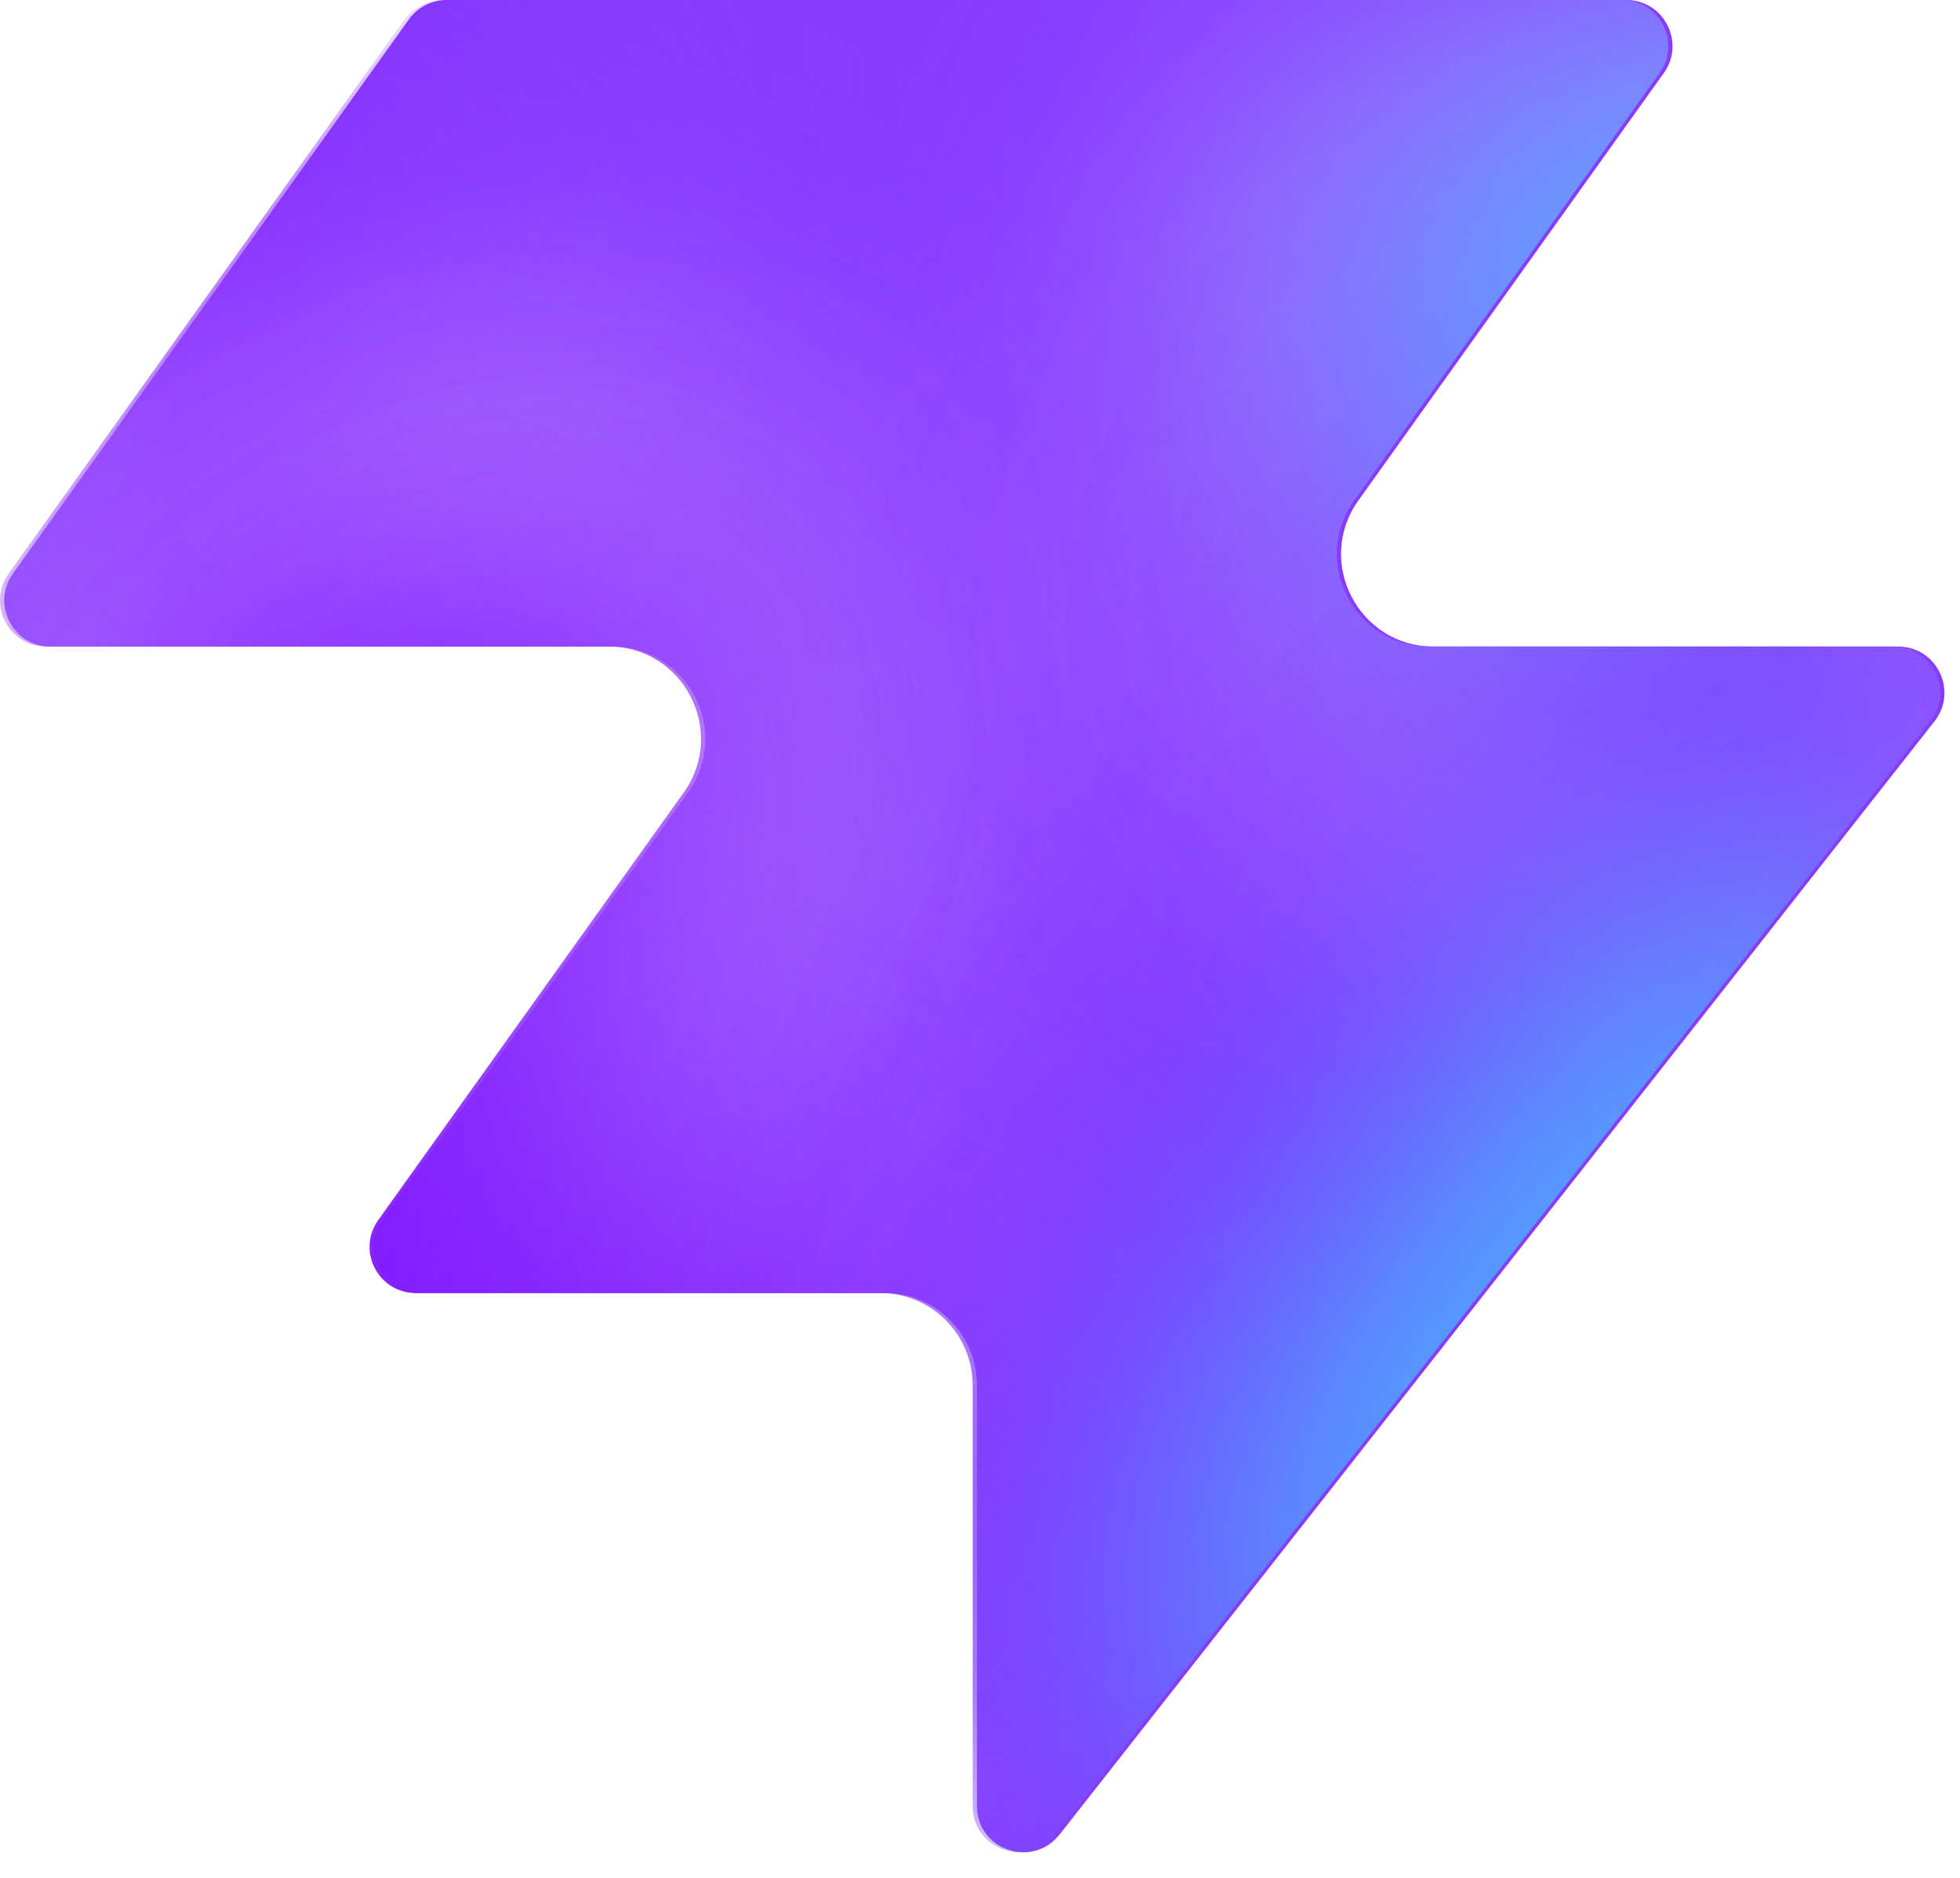
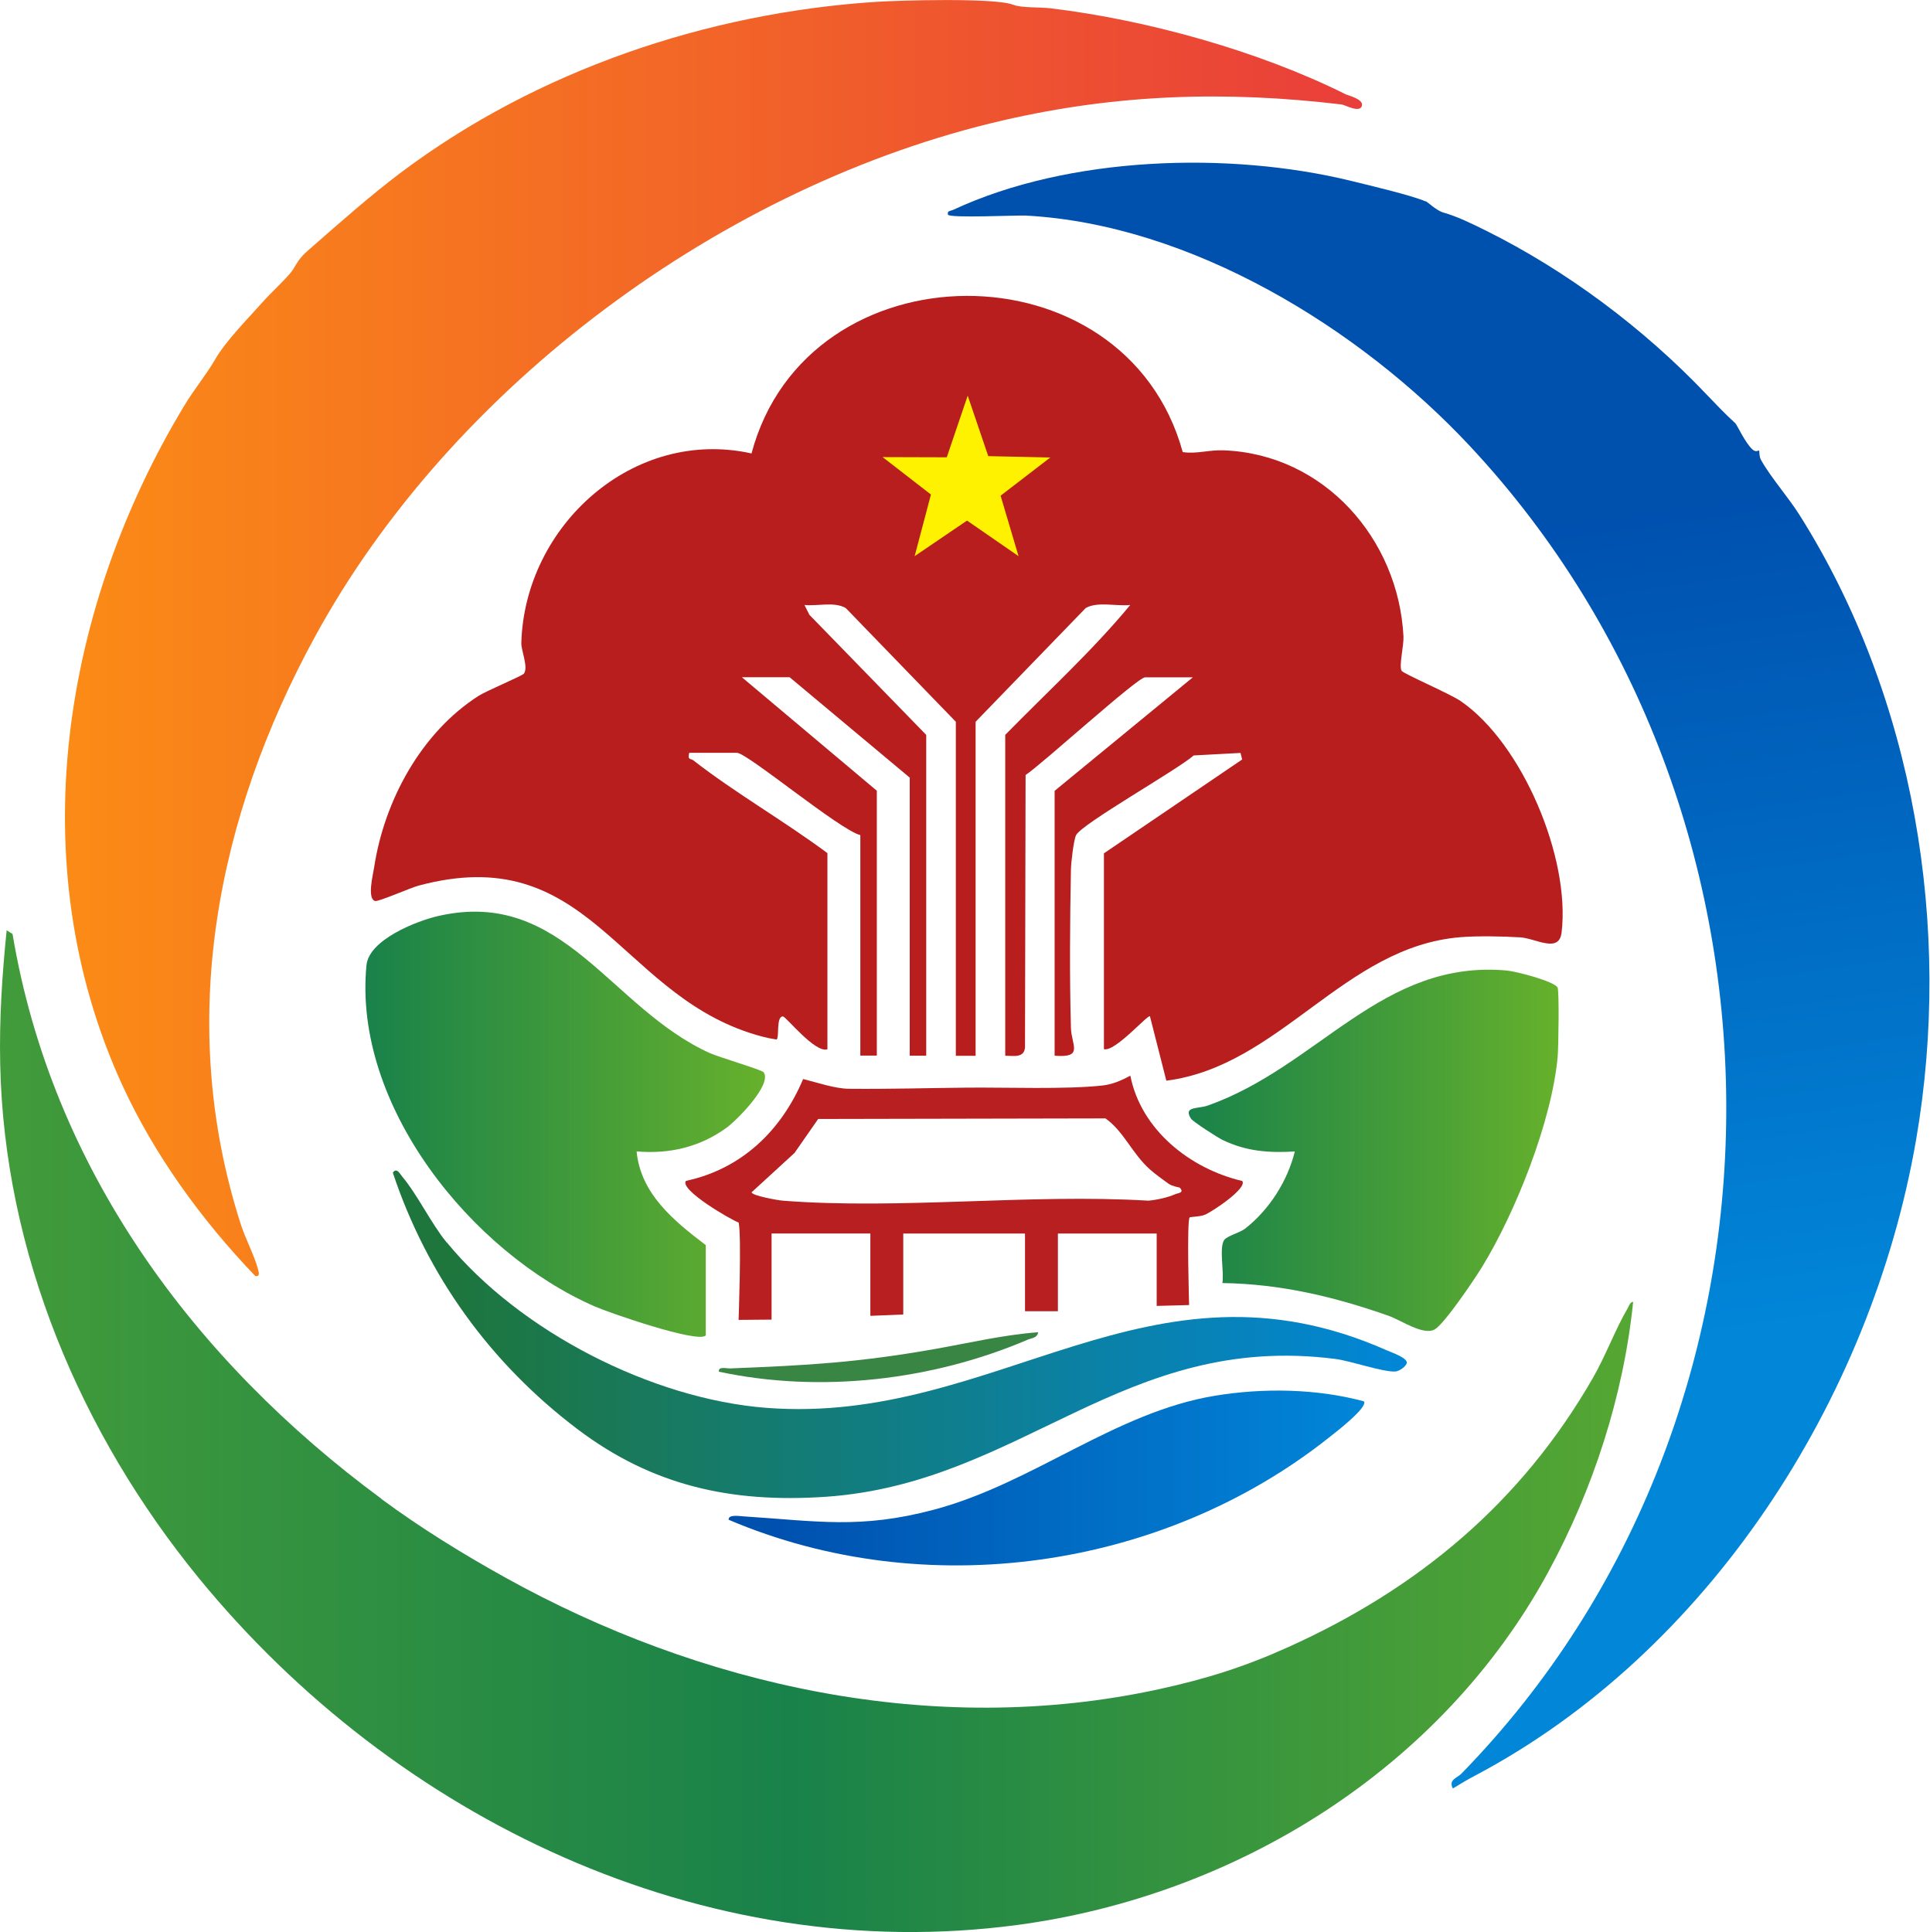
- <svg xmlns="http://www.w3.org/2000/svg" width="48" height="46" fill="none" viewBox="0 0 48 46">
-   <path fill="#863bff" d="M25.946 44.938c-.664.845-2.021.375-2.021-.698V33.937a2.26 2.26 0 0 0-2.262-2.262H10.287c-.92 0-1.456-1.04-.92-1.788l7.48-10.471c1.07-1.497 0-3.578-1.842-3.578H1.237c-.92 0-1.456-1.04-.92-1.788L10.013.474c.214-.297.556-.474.92-.474h28.894c.92 0 1.456 1.04.92 1.788l-7.48 10.471c-1.07 1.498 0 3.579 1.842 3.579h11.377c.943 0 1.473 1.088.89 1.83L25.947 44.94z" style="fill:#863bff;fill:color(display-p3 .525 .23 1);fill-opacity:1" />
-   <mask id="a" width="48" height="46" x="0" y="0" maskUnits="userSpaceOnUse" style="mask-type:alpha">
-     <path fill="#000" d="M25.842 44.938c-.664.844-2.021.375-2.021-.698V33.937a2.26 2.26 0 0 0-2.262-2.262H10.183c-.92 0-1.456-1.04-.92-1.788l7.48-10.471c1.07-1.498 0-3.579-1.842-3.579H1.133c-.92 0-1.456-1.04-.92-1.787L9.91.473c.214-.297.556-.474.92-.474h28.894c.92 0 1.456 1.04.92 1.788l-7.48 10.471c-1.07 1.498 0 3.578 1.842 3.578h11.377c.943 0 1.473 1.088.89 1.832L25.843 44.94z" style="fill:#000;fill-opacity:1" />
-   </mask>
-   <g mask="url(#a)">
-     <g filter="url(#b)">
-       <ellipse cx="5.508" cy="14.704" fill="#ede6ff" rx="5.508" ry="14.704" style="fill:#ede6ff;fill:color(display-p3 .927 .903 1);fill-opacity:1" transform="matrix(.00324 1 1 -.00324 -4.47 31.516)" />
-     </g>
-     <g filter="url(#c)">
-       <ellipse cx="10.399" cy="29.851" fill="#ede6ff" rx="10.399" ry="29.851" style="fill:#ede6ff;fill:color(display-p3 .927 .903 1);fill-opacity:1" transform="matrix(.00324 1 1 -.00324 -39.328 7.883)" />
-     </g>
-     <g filter="url(#d)">
-       <ellipse cx="5.508" cy="30.487" fill="#7e14ff" rx="5.508" ry="30.487" style="fill:#7e14ff;fill:color(display-p3 .492 .077 1);fill-opacity:1" transform="rotate(89.814 -25.913 -14.639)scale(1 -1)" />
-     </g>
-     <g filter="url(#e)">
-       <ellipse cx="5.508" cy="30.599" fill="#7e14ff" rx="5.508" ry="30.599" style="fill:#7e14ff;fill:color(display-p3 .492 .077 1);fill-opacity:1" transform="rotate(89.814 -32.644 -3.334)scale(1 -1)" />
-     </g>
-     <g filter="url(#f)">
-       <ellipse cx="5.508" cy="30.599" fill="#7e14ff" rx="5.508" ry="30.599" style="fill:#7e14ff;fill:color(display-p3 .492 .077 1);fill-opacity:1" transform="matrix(.00324 1 1 -.00324 -34.34 30.47)" />
-     </g>
-     <g filter="url(#g)">
-       <ellipse cx="14.072" cy="22.078" fill="#ede6ff" rx="14.072" ry="22.078" style="fill:#ede6ff;fill:color(display-p3 .927 .903 1);fill-opacity:1" transform="rotate(93.35 24.506 48.493)scale(-1 1)" />
-     </g>
-     <g filter="url(#h)">
-       <ellipse cx="3.47" cy="21.501" fill="#7e14ff" rx="3.47" ry="21.501" style="fill:#7e14ff;fill:color(display-p3 .492 .077 1);fill-opacity:1" transform="rotate(89.009 28.708 47.59)scale(-1 1)" />
-     </g>
-     <g filter="url(#i)">
-       <ellipse cx="3.47" cy="21.501" fill="#7e14ff" rx="3.47" ry="21.501" style="fill:#7e14ff;fill:color(display-p3 .492 .077 1);fill-opacity:1" transform="rotate(89.009 28.708 47.59)scale(-1 1)" />
-     </g>
-     <g filter="url(#j)">
-       <ellipse cx=".387" cy="8.972" fill="#7e14ff" rx="4.407" ry="29.108" style="fill:#7e14ff;fill:color(display-p3 .492 .077 1);fill-opacity:1" transform="rotate(39.51 .387 8.972)" />
-     </g>
-     <g filter="url(#k)">
-       <ellipse cx="47.523" cy="-6.092" fill="#7e14ff" rx="4.407" ry="29.108" style="fill:#7e14ff;fill:color(display-p3 .492 .077 1);fill-opacity:1" transform="rotate(37.892 47.523 -6.092)" />
-     </g>
-     <g filter="url(#l)">
-       <ellipse cx="41.412" cy="6.333" fill="#47bfff" rx="5.971" ry="9.665" style="fill:#47bfff;fill:color(display-p3 .28 .748 1);fill-opacity:1" transform="rotate(37.892 41.412 6.333)" />
-     </g>
-     <g filter="url(#m)">
-       <ellipse cx="-1.879" cy="38.332" fill="#7e14ff" rx="4.407" ry="29.108" style="fill:#7e14ff;fill:color(display-p3 .492 .077 1);fill-opacity:1" transform="rotate(37.892 -1.88 38.332)" />
-     </g>
-     <g filter="url(#n)">
-       <ellipse cx="-1.879" cy="38.332" fill="#7e14ff" rx="4.407" ry="29.108" style="fill:#7e14ff;fill:color(display-p3 .492 .077 1);fill-opacity:1" transform="rotate(37.892 -1.88 38.332)" />
-     </g>
-     <g filter="url(#o)">
-       <ellipse cx="35.651" cy="29.907" fill="#7e14ff" rx="4.407" ry="29.108" style="fill:#7e14ff;fill:color(display-p3 .492 .077 1);fill-opacity:1" transform="rotate(37.892 35.651 29.907)" />
-     </g>
-     <g filter="url(#p)">
-       <ellipse cx="38.418" cy="32.4" fill="#47bfff" rx="5.971" ry="15.297" style="fill:#47bfff;fill:color(display-p3 .28 .748 1);fill-opacity:1" transform="rotate(37.892 38.418 32.4)" />
+ <svg xmlns="http://www.w3.org/2000/svg" xmlns:xlink="http://www.w3.org/1999/xlink" id="Layer_2" data-name="Layer 2" viewBox="0 0 200 200.3">
+   <defs>
+     <style>
+       .cls-1 {
+         fill: url(#linear-gradient-2);
+       }
+ 
+       .cls-2 {
+         fill: #388544;
+       }
+ 
+       .cls-3 {
+         fill: #fff200;
+       }
+ 
+       .cls-4 {
+         fill: url(#linear-gradient-4);
+       }
+ 
+       .cls-5 {
+         fill: url(#linear-gradient-3);
+       }
+ 
+       .cls-6 {
+         fill: url(#linear-gradient-5);
+       }
+ 
+       .cls-7 {
+         fill: #b81e1e;
+       }
+ 
+       .cls-8 {
+         fill: url(#linear-gradient-7);
+       }
+ 
+       .cls-9 {
+         fill: #b71f20;
+       }
+ 
+       .cls-10 {
+         fill: url(#linear-gradient-6);
+       }
+ 
+       .cls-11 {
+         fill: url(#linear-gradient);
+       }
+     </style>
+     <linearGradient id="linear-gradient" x1="37.87" y1="116.56" x2="79.3" y2="116.56" gradientUnits="userSpaceOnUse">
+       <stop offset="0" stop-color="#19824a" />
+       <stop offset="1" stop-color="#66b12c" />
+     </linearGradient>
+     <linearGradient id="linear-gradient-2" x1="123.22" y1="119.24" x2="161.57" y2="119.24" xlink:href="#linear-gradient" />
+     <linearGradient id="linear-gradient-3" x1="40.74" y1="138.33" x2="145.83" y2="138.33" gradientUnits="userSpaceOnUse">
+       <stop offset=".06" stop-color="#1e763d" />
+       <stop offset="1" stop-color="#0186d8" />
+     </linearGradient>
+     <linearGradient id="linear-gradient-4" x1="75.54" y1="153.24" x2="141.42" y2="153.24" gradientUnits="userSpaceOnUse">
+       <stop offset=".06" stop-color="#0050ae" />
+       <stop offset="1" stop-color="#0186d8" />
+     </linearGradient>
+     <linearGradient id="linear-gradient-5" x1="143.69" y1="20.43" x2="160.87" y2="140.88" gradientUnits="userSpaceOnUse">
+       <stop offset=".29" stop-color="#0050ae" />
+       <stop offset="1" stop-color="#0186d8" />
+     </linearGradient>
+     <linearGradient id="linear-gradient-6" x1="6.75" y1="66.16" x2="141.2" y2="66.16" gradientUnits="userSpaceOnUse">
+       <stop offset="0" stop-color="#fb8b16" />
+       <stop offset="1" stop-color="#e93e3a" />
+     </linearGradient>
+     <linearGradient id="linear-gradient-7" x1="-54.01" y1="148.38" x2="193.11" y2="148.38" gradientUnits="userSpaceOnUse">
+       <stop offset=".05" stop-color="#57a832" />
+       <stop offset=".55" stop-color="#19824a" />
+       <stop offset="1" stop-color="#66b12c" />
+     </linearGradient>
+   </defs>
+   <g id="Layer_1-2" data-name="Layer 1">
+     <g>
+       <g>
+         <path class="cls-7" d="M85.77,108.78c-1.25.46-4.3-3.39-4.61-3.4-.76-.03-.33,2.37-.69,2.39-.92-.14-1.85-.39-2.74-.68-13.77-4.5-16.86-19.98-34.35-15.27-.88.24-4.15,1.69-4.5,1.59-.85-.24-.21-2.75-.1-3.47,1.05-6.93,4.88-14,10.85-17.81.8-.51,4.55-2.08,4.69-2.3.46-.73-.31-2.38-.28-3.19.35-12.14,11.61-22.35,23.86-19.63,5.77-21.66,38.73-21.85,44.7-.14,1.46.22,2.72-.25,4.28-.18,10.38.41,18.08,9.18,18.6,19.28.05.98-.49,3.09-.19,3.58.18.29,5.01,2.38,6.1,3.12,6.44,4.41,11.41,16.33,10.48,24.01-.26,2.19-2.68.6-4.29.5-1.79-.11-4.38-.16-6.15-.02-12.1.95-18.73,13.37-30.53,14.88l-1.7-6.68c-.24-.18-3.64,3.74-4.77,3.41v-20.3l14.33-9.73-.17-.68-4.85.26c-1.66,1.47-11.63,7.1-12.2,8.27-.25.52-.52,2.86-.53,3.57-.1,5.36-.15,10.97,0,16.4.05,1.8,1.36,3.14-1.69,2.89v-27.46l14.33-11.77h-4.95c-.8,0-10.75,9.06-12.39,10.13l-.06,28.25c-.1,1.11-1.2.86-2.05.85v-33.26c4.36-4.46,8.99-8.67,12.96-13.47-1.42.16-3.38-.39-4.62.32l-11.41,11.79v34.63h-2.05v-34.63l-11.41-11.79c-1.19-.69-2.93-.18-4.28-.32l.51,1.02,12.11,12.45v33.26h-1.71v-28.83l-12.45-10.41h-4.95l13.99,11.77v27.46h-1.71v-22.86c-2.15-.54-11.72-8.53-12.79-8.53h-4.95c-.19.79.15.56.43.78,4.37,3.4,9.44,6.3,13.9,9.62v20.3Z" />
+         <path class="cls-9" d="M79.97,136.81l-3.41.03s.32-8.58.01-10.09c-.84-.31-6.15-3.39-5.47-4.32,5.78-1.24,9.9-5.22,12.15-10.56,1.44.35,3.26.99,4.74,1.01,4.45.04,7.87-.08,12.32-.12,3.91-.04,10.22.2,13.96-.22,1.07-.12,1.97-.52,2.9-1.02,1.1,5.61,6.19,9.65,11.6,10.92.55.75-3.1,3.17-3.85,3.49-.49.22-1.54.22-1.6.28-.32.32-.06,9.09-.06,9.09l-3.36.09v-7.5h-10.24v8.05h-3.41v-8.05h-12.62v8.39l-3.41.14v-8.54h-10.24v8.92ZM122.28,123.12s-.79-.14-1.14-.39c-.62-.45-1.38-.99-1.94-1.49-1.86-1.66-2.72-3.96-4.61-5.29l-29.78.06-2.45,3.52-4.45,4.08c0,.34,2.7.83,3.23.87,12.19.95,25.58-.74,37.9,0,.82-.07,2.02-.33,2.75-.66.29-.14,1.05-.13.48-.71Z" />
+         <path class="cls-11" d="M73.15,138.46c-.83.82-9.98-2.35-11.49-3.01-12.78-5.58-25.1-20.84-23.67-35.39.26-2.62,5.15-4.58,7.51-5.11,12.9-2.9,17.72,9.55,28.1,14.24.87.39,5.37,1.73,5.55,1.97.94,1.25-2.79,5-3.84,5.76-2.76,2-5.92,2.75-9.32,2.45.42,4.42,3.88,7.21,7.17,9.72v9.38Z" />
+         <path class="cls-1" d="M161.45,102.36c.19.31.1,6.32.01,7.24-.61,6.66-4.39,16.17-7.87,21.81-.77,1.25-3.85,5.82-4.86,6.41-1.18.68-3.46-.93-4.78-1.4-5.65-1.99-11.2-3.31-17.24-3.4.2-1.1-.35-3.59.17-4.44.27-.44,1.64-.77,2.2-1.21,2.5-1.97,4.37-4.9,5.14-7.99-2.7.16-5.04-.01-7.5-1.2-.53-.26-3.05-1.88-3.26-2.2-.85-1.3.71-1,1.73-1.36,11.5-4.06,18.05-15.18,31.02-14,.96.09,4.82,1.09,5.24,1.75Z" />
+         <path class="cls-5" d="M46.31,128.8c7.57,9.24,21.27,16.25,33.15,17.16,23.87,1.83,39.63-16.92,64.3-5.96.44.2,2.26.8,2.05,1.36-.13.34-.75.8-1.17.83-1.26.08-4.6-1.09-6.21-1.3-21.96-2.82-32.56,12.91-52.85,14.29-9.79.66-17.95-1.14-25.73-7.02-8.97-6.79-15.56-15.86-19.13-26.58.4-.58.73.11.97.4,1.61,1.92,3.01,4.88,4.61,6.83Z" />
+         <path class="cls-4" d="M141.38,145.29c.45.61-3.01,3.27-3.6,3.73-17.27,13.73-41.89,17.22-62.25,8.54-.06-.59,1.18-.37,1.55-.35,7.56.48,12.07,1.35,19.75-.7,10.28-2.74,18.76-10.11,29.13-11.81,5-.82,10.5-.74,15.41.58Z" />
+         <path class="cls-2" d="M107.61,138.13c-.09.59-.68.59-1.1.77-9.87,4.22-21.48,5.56-31.99,3.31-.08-.59.77-.32,1.19-.34,8.1-.32,13.23-.61,21.19-2.01,3.56-.63,7.1-1.47,10.71-1.74Z" />
+         <polygon class="cls-3" points="100.31 41.02 98.14 47.41 91.49 47.39 96.5 51.27 94.81 57.66 100.24 53.97 105.58 57.66 103.72 51.39 108.87 47.43 102.44 47.29 100.31 41.02" />
+       </g>
+       <g>
+         <path class="cls-6" d="M147.77,20.85c.23.1,1.13.98,1.83,1.18,1.44.41,2.91,1.12,4.49,1.91,8.2,4.08,16.24,10.03,22.84,16.99,1.06,1.11,1.93,2.02,2.94,2.94.2.18,1.01,2.03,1.8,2.74.36.32.64.06.66.09.08.14,0,.62.22,1,1.03,1.83,2.82,3.84,4.01,5.73,11.89,18.88,15.84,42.81,12.06,64.73-4.68,27.08-21.64,53.22-45.78,65.96-.77.4-1.5.85-2.24,1.3-.48-.91.43-1.07.89-1.54,36.48-37.39,36.43-99.56.88-137.63-11.44-12.25-28.91-22.97-46.02-23.9-.89-.05-8,.29-8.09-.1-.1-.43.3-.37.58-.51,11.94-5.56,28.54-6.08,41.2-2.99,1.82.45,6.23,1.48,7.73,2.13Z" />
+         <path class="cls-10" d="M105.07.5c.77.33,2.68.22,3.92.37,10.01,1.22,21.5,4.42,30.49,8.9.29.14,1.83.5,1.7,1.16-.17.85-1.74-.05-2.11-.1-12-1.43-23.26-1.08-35.06,1.64-28.95,6.67-57.18,27.49-71.4,53.61-10.12,18.59-14.41,39.84-7.65,60.85.48,1.5,1.4,3.22,1.78,4.64.08.3.25.82-.28.72-5.54-5.78-10.45-12.52-13.8-19.83-10.56-23.05-6.15-49.57,6.47-70.45,1-1.66,2.29-3.21,3.19-4.78,1.11-1.92,3.45-4.27,5.03-6.05.67-.76,2.61-2.57,3-3.2.54-.88.7-1.24,1.61-2.04,3.18-2.78,6.36-5.62,9.69-8.12C55.7,7.3,73.27,1.33,90.85.19c2.34-.15,12.42-.45,14.22.32Z" />
+         <path class="cls-8" d="M39.54,155.41c4.04,2.98,8.34,5.64,12.76,8.1,20.21,11.24,44.44,16.72,67.87,11.61,4.91-1.07,8.93-2.35,13.35-4.35,13.44-6.05,24.16-14.96,31.6-27.92,1.33-2.31,2.33-5.06,3.61-7.23.14-.24.22-.61.56-.66-.99,9.72-4.15,19.46-8.81,28.03-11.07,20.36-32.29,33.54-55.02,36.58-32.64,4.36-64.5-11.09-84.85-35.96C8.35,148.61.42,129.85.02,110.29c-.1-4.63.2-9.24.67-13.84l.61.38c4.07,24.32,18.78,44.2,38.24,58.56Z" />
+       </g>
    </g>
  </g>
-   <defs>
-     <filter id="b" width="60.045" height="41.654" x="-19.77" y="16.149" color-interpolation-filters="sRGB" filterUnits="userSpaceOnUse">
-       <feFlood flood-opacity="0" result="BackgroundImageFix" />
-       <feBlend in="SourceGraphic" in2="BackgroundImageFix" result="shape" />
-       <feGaussianBlur result="effect1_foregroundBlur_2002_17158" stdDeviation="7.659" />
-     </filter>
-     <filter id="c" width="90.34" height="51.437" x="-54.613" y="-7.533" color-interpolation-filters="sRGB" filterUnits="userSpaceOnUse">
-       <feFlood flood-opacity="0" result="BackgroundImageFix" />
-       <feBlend in="SourceGraphic" in2="BackgroundImageFix" result="shape" />
-       <feGaussianBlur result="effect1_foregroundBlur_2002_17158" stdDeviation="7.659" />
-     </filter>
-     <filter id="d" width="79.355" height="29.4" x="-49.64" y="2.03" color-interpolation-filters="sRGB" filterUnits="userSpaceOnUse">
-       <feFlood flood-opacity="0" result="BackgroundImageFix" />
-       <feBlend in="SourceGraphic" in2="BackgroundImageFix" result="shape" />
-       <feGaussianBlur result="effect1_foregroundBlur_2002_17158" stdDeviation="4.596" />
-     </filter>
-     <filter id="e" width="79.579" height="29.4" x="-45.045" y="20.029" color-interpolation-filters="sRGB" filterUnits="userSpaceOnUse">
-       <feFlood flood-opacity="0" result="BackgroundImageFix" />
-       <feBlend in="SourceGraphic" in2="BackgroundImageFix" result="shape" />
-       <feGaussianBlur result="effect1_foregroundBlur_2002_17158" stdDeviation="4.596" />
-     </filter>
-     <filter id="f" width="79.579" height="29.4" x="-43.513" y="21.178" color-interpolation-filters="sRGB" filterUnits="userSpaceOnUse">
-       <feFlood flood-opacity="0" result="BackgroundImageFix" />
-       <feBlend in="SourceGraphic" in2="BackgroundImageFix" result="shape" />
-       <feGaussianBlur result="effect1_foregroundBlur_2002_17158" stdDeviation="4.596" />
-     </filter>
-     <filter id="g" width="74.749" height="58.852" x="15.756" y="-17.901" color-interpolation-filters="sRGB" filterUnits="userSpaceOnUse">
-       <feFlood flood-opacity="0" result="BackgroundImageFix" />
-       <feBlend in="SourceGraphic" in2="BackgroundImageFix" result="shape" />
-       <feGaussianBlur result="effect1_foregroundBlur_2002_17158" stdDeviation="7.659" />
-     </filter>
-     <filter id="h" width="61.377" height="25.362" x="23.548" y="2.284" color-interpolation-filters="sRGB" filterUnits="userSpaceOnUse">
-       <feFlood flood-opacity="0" result="BackgroundImageFix" />
-       <feBlend in="SourceGraphic" in2="BackgroundImageFix" result="shape" />
-       <feGaussianBlur result="effect1_foregroundBlur_2002_17158" stdDeviation="4.596" />
-     </filter>
-     <filter id="i" width="61.377" height="25.362" x="23.548" y="2.284" color-interpolation-filters="sRGB" filterUnits="userSpaceOnUse">
-       <feFlood flood-opacity="0" result="BackgroundImageFix" />
-       <feBlend in="SourceGraphic" in2="BackgroundImageFix" result="shape" />
-       <feGaussianBlur result="effect1_foregroundBlur_2002_17158" stdDeviation="4.596" />
-     </filter>
-     <filter id="j" width="56.045" height="63.649" x="-27.636" y="-22.853" color-interpolation-filters="sRGB" filterUnits="userSpaceOnUse">
-       <feFlood flood-opacity="0" result="BackgroundImageFix" />
-       <feBlend in="SourceGraphic" in2="BackgroundImageFix" result="shape" />
-       <feGaussianBlur result="effect1_foregroundBlur_2002_17158" stdDeviation="4.596" />
-     </filter>
-     <filter id="k" width="54.814" height="64.646" x="20.116" y="-38.415" color-interpolation-filters="sRGB" filterUnits="userSpaceOnUse">
-       <feFlood flood-opacity="0" result="BackgroundImageFix" />
-       <feBlend in="SourceGraphic" in2="BackgroundImageFix" result="shape" />
-       <feGaussianBlur result="effect1_foregroundBlur_2002_17158" stdDeviation="4.596" />
-     </filter>
-     <filter id="l" width="33.541" height="35.313" x="24.641" y="-11.323" color-interpolation-filters="sRGB" filterUnits="userSpaceOnUse">
-       <feFlood flood-opacity="0" result="BackgroundImageFix" />
-       <feBlend in="SourceGraphic" in2="BackgroundImageFix" result="shape" />
-       <feGaussianBlur result="effect1_foregroundBlur_2002_17158" stdDeviation="4.596" />
-     </filter>
-     <filter id="m" width="54.814" height="64.646" x="-29.286" y="6.009" color-interpolation-filters="sRGB" filterUnits="userSpaceOnUse">
-       <feFlood flood-opacity="0" result="BackgroundImageFix" />
-       <feBlend in="SourceGraphic" in2="BackgroundImageFix" result="shape" />
-       <feGaussianBlur result="effect1_foregroundBlur_2002_17158" stdDeviation="4.596" />
-     </filter>
-     <filter id="n" width="54.814" height="64.646" x="-29.286" y="6.009" color-interpolation-filters="sRGB" filterUnits="userSpaceOnUse">
-       <feFlood flood-opacity="0" result="BackgroundImageFix" />
-       <feBlend in="SourceGraphic" in2="BackgroundImageFix" result="shape" />
-       <feGaussianBlur result="effect1_foregroundBlur_2002_17158" stdDeviation="4.596" />
-     </filter>
-     <filter id="o" width="54.814" height="64.646" x="8.244" y="-2.416" color-interpolation-filters="sRGB" filterUnits="userSpaceOnUse">
-       <feFlood flood-opacity="0" result="BackgroundImageFix" />
-       <feBlend in="SourceGraphic" in2="BackgroundImageFix" result="shape" />
-       <feGaussianBlur result="effect1_foregroundBlur_2002_17158" stdDeviation="4.596" />
-     </filter>
-     <filter id="p" width="39.409" height="43.623" x="18.713" y="10.588" color-interpolation-filters="sRGB" filterUnits="userSpaceOnUse">
-       <feFlood flood-opacity="0" result="BackgroundImageFix" />
-       <feBlend in="SourceGraphic" in2="BackgroundImageFix" result="shape" />
-       <feGaussianBlur result="effect1_foregroundBlur_2002_17158" stdDeviation="4.596" />
-     </filter>
-   </defs>
</svg>
